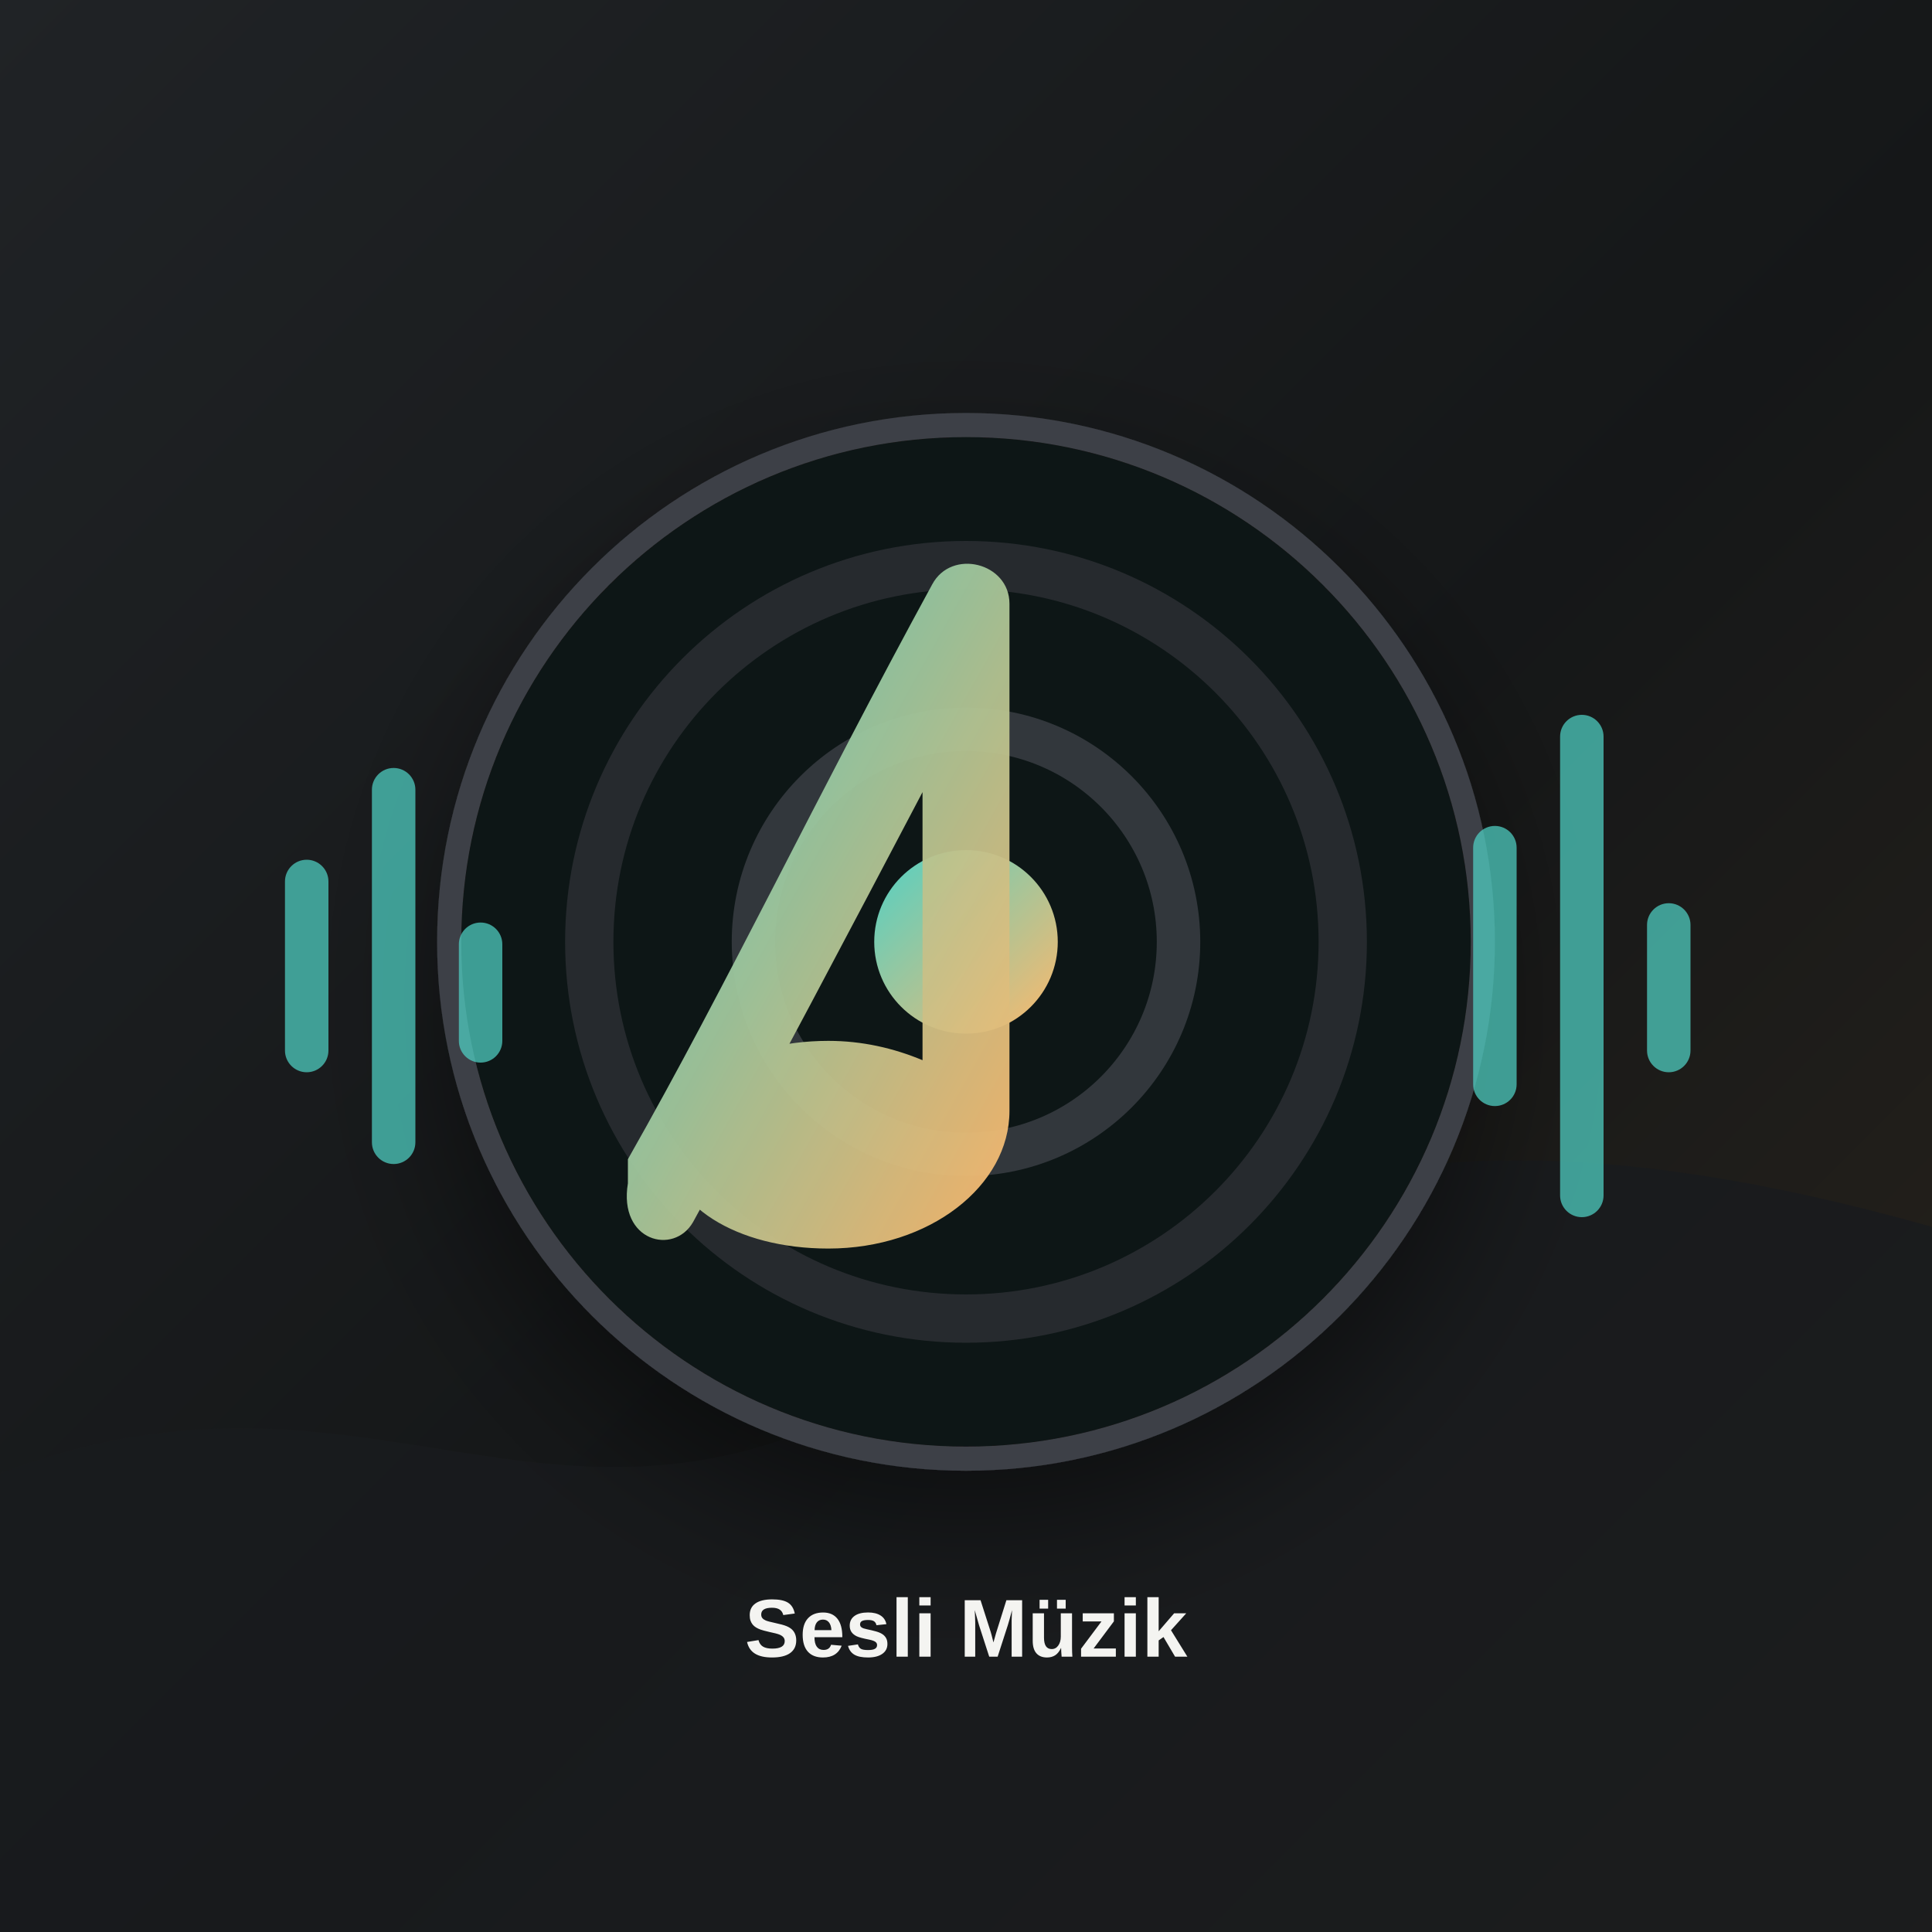
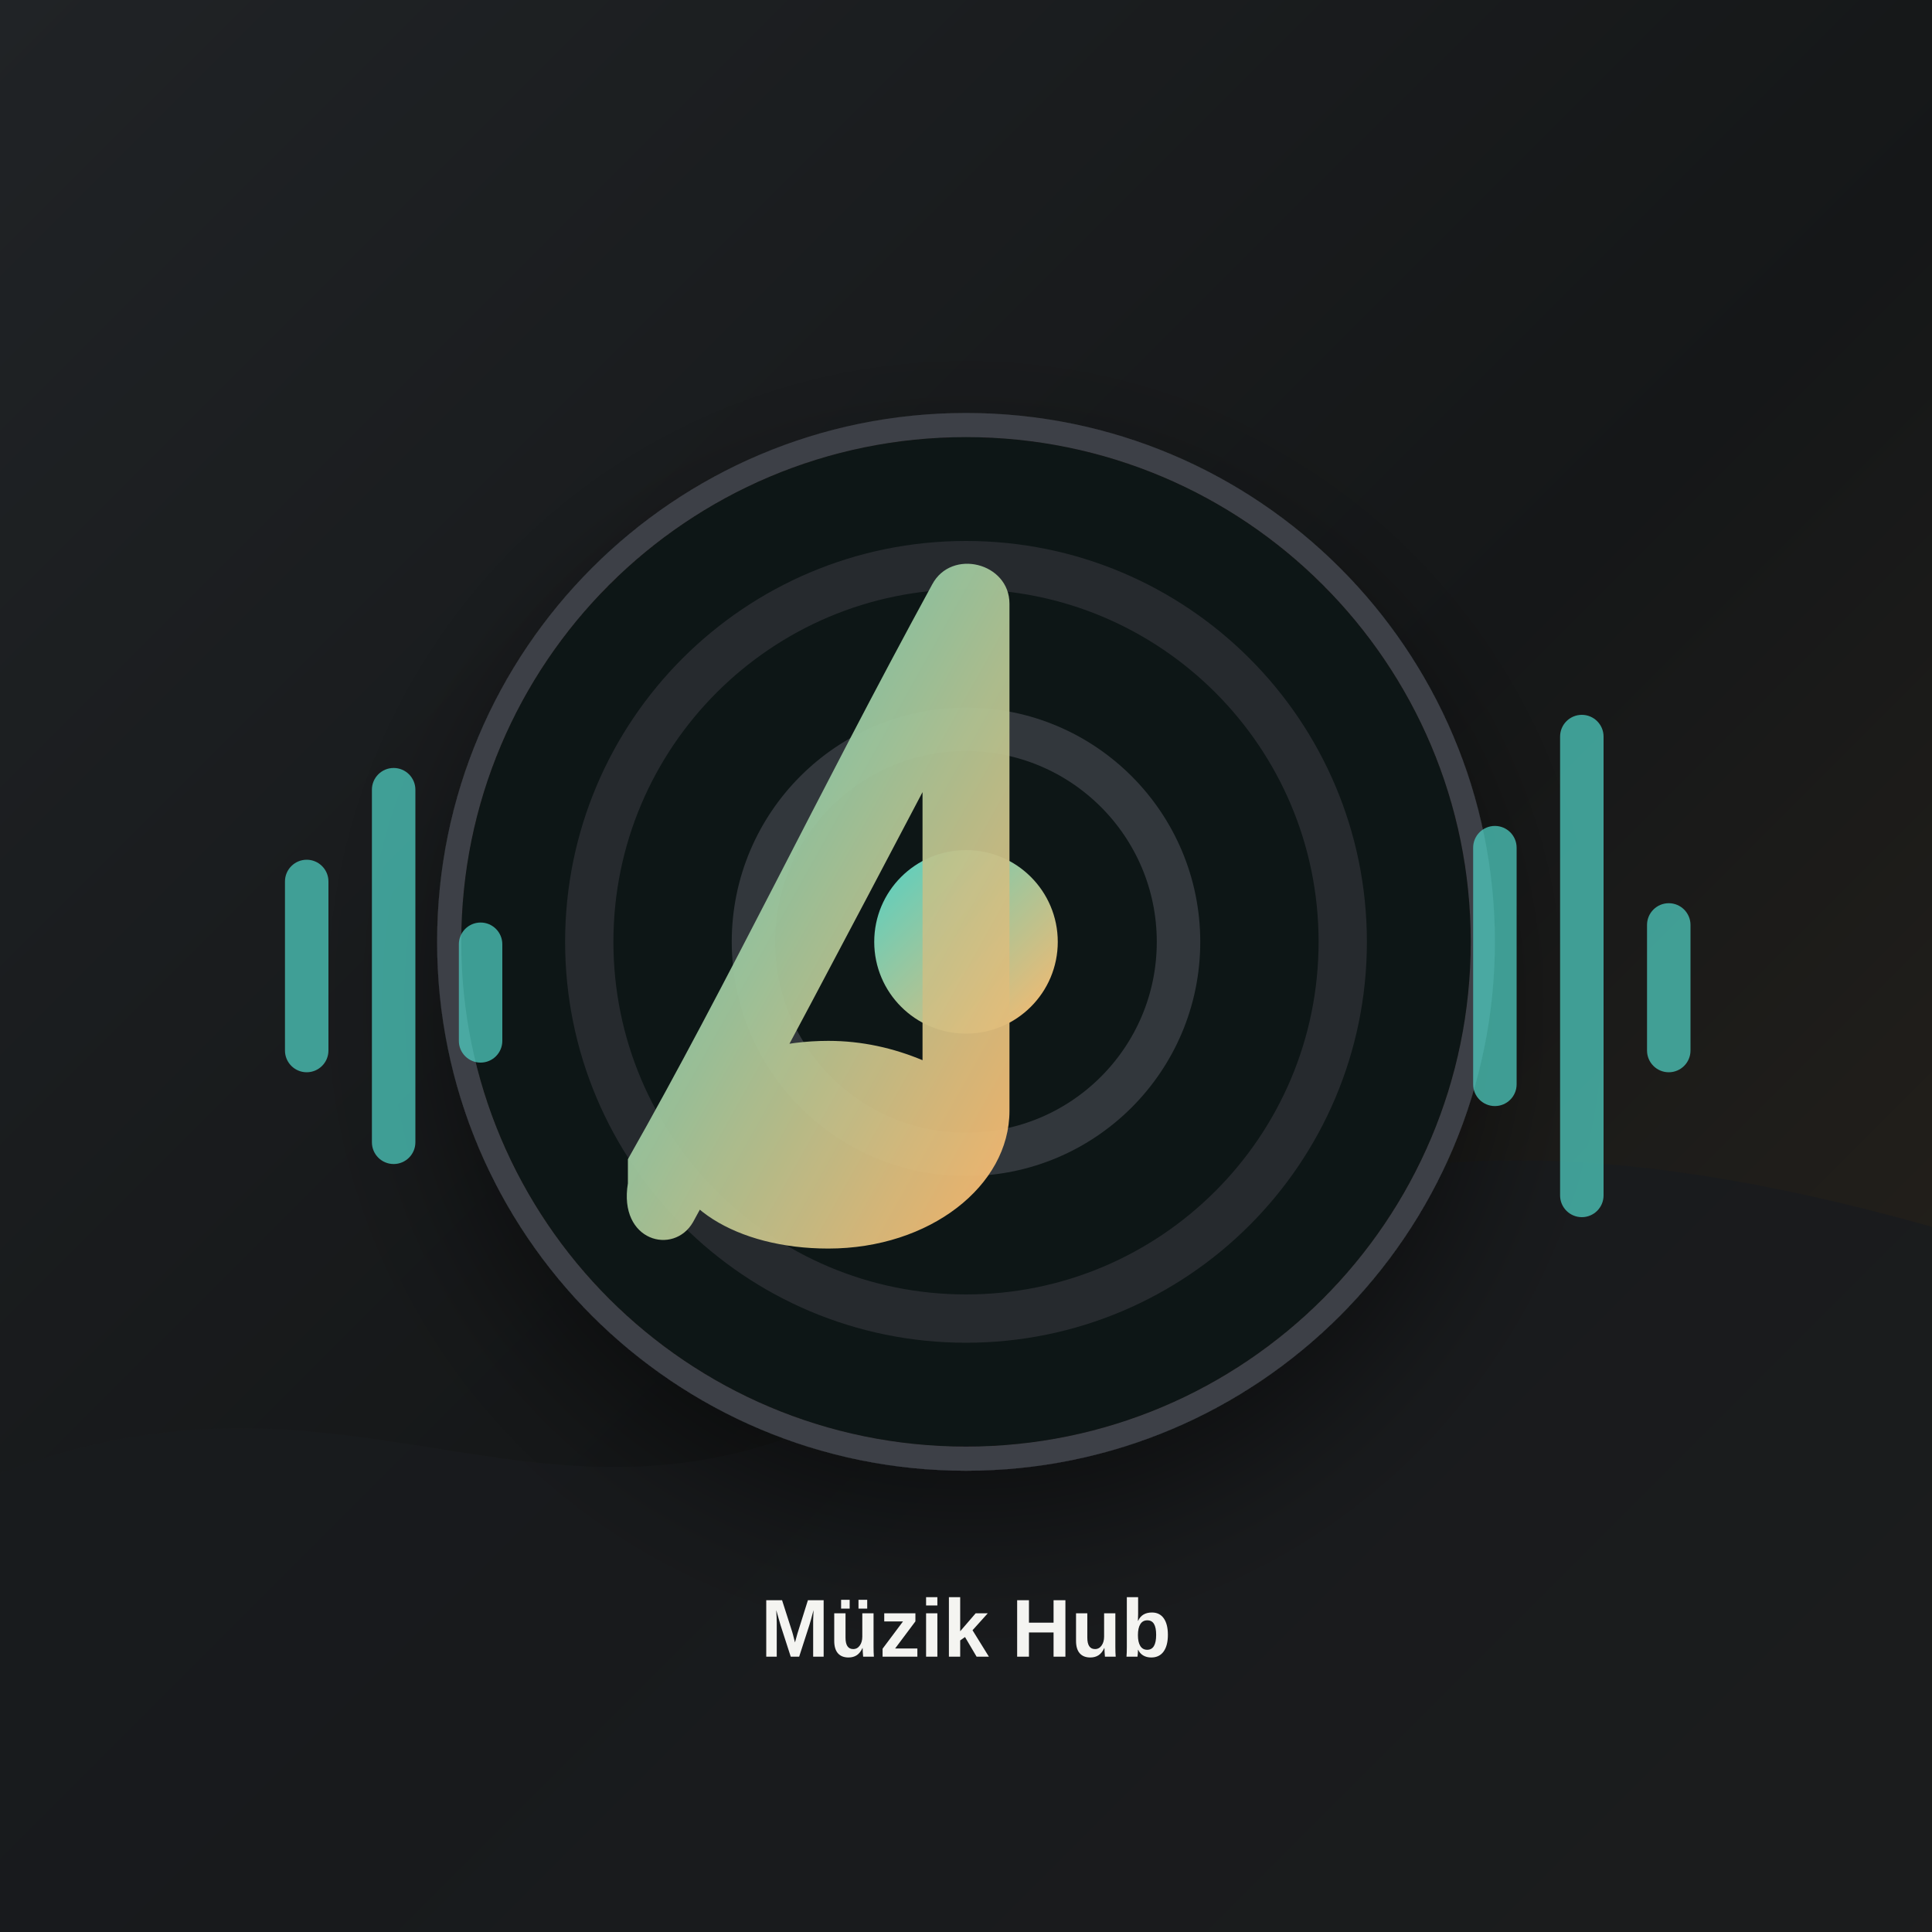
<svg xmlns="http://www.w3.org/2000/svg" viewBox="0 0 800 800" role="img" aria-labelledby="title desc">
  <defs>
    <linearGradient id="bg" x1="0" y1="0" x2="1" y2="1">
      <stop offset="0" stop-color="#202326" />
      <stop offset="0.55" stop-color="#151718" />
      <stop offset="1" stop-color="#2a241c" />
    </linearGradient>
    <linearGradient id="accent" x1="0" y1="0" x2="1" y2="1">
      <stop offset="0" stop-color="#4fd1c5" />
      <stop offset="1" stop-color="#ffb86b" />
    </linearGradient>
    <filter id="softShadow" x="-20%" y="-20%" width="140%" height="140%">
      <feDropShadow dx="0" dy="24" stdDeviation="28" flood-color="#000000" flood-opacity="0.45" />
    </filter>
  </defs>
  <rect width="800" height="800" fill="url(#bg)" />
  <path d="M0 610C142 556 218 642 340 590C464 537 524 430 800 508V800H0Z" fill="#191b1d" opacity="0.82" />
  <circle cx="400" cy="390" r="214" fill="#111314" stroke="#3c4146" stroke-width="10" filter="url(#softShadow)" />
  <circle cx="400" cy="390" r="156" fill="none" stroke="#262a2e" stroke-width="20" />
  <circle cx="400" cy="390" r="88" fill="none" stroke="#32373c" stroke-width="18" />
  <circle cx="400" cy="390" r="38" fill="url(#accent)" />
  <path d="M260 480c42-74 78-150 126-238 8-15 32-9 32 8v210c0 31-33 57-75 57-38 0-67-18-67-43 0-24 29-43 67-43 14 0 27 3 39 8V328c-30 57-61 116-95 178-8 14-31 8-27-16Z" fill="url(#accent)" opacity="0.95" />
  <g fill="#4fd1c5" opacity="0.72">
    <rect x="118" y="356" width="18" height="88" rx="9" />
    <rect x="154" y="318" width="18" height="164" rx="9" />
    <rect x="190" y="382" width="18" height="58" rx="9" />
    <rect x="610" y="342" width="18" height="116" rx="9" />
    <rect x="646" y="296" width="18" height="208" rx="9" />
    <rect x="682" y="374" width="18" height="70" rx="9" />
  </g>
-   <text x="400" y="686" text-anchor="middle" fill="#f4f4f1" font-family="Arial, sans-serif" font-size="34" font-weight="700">Sesli Müzik</text>
+   <text x="400" y="686" text-anchor="middle" fill="#f4f4f1" font-family="Arial, sans-serif" font-size="34" font-weight="700">Müzik Hub</text>
</svg>
